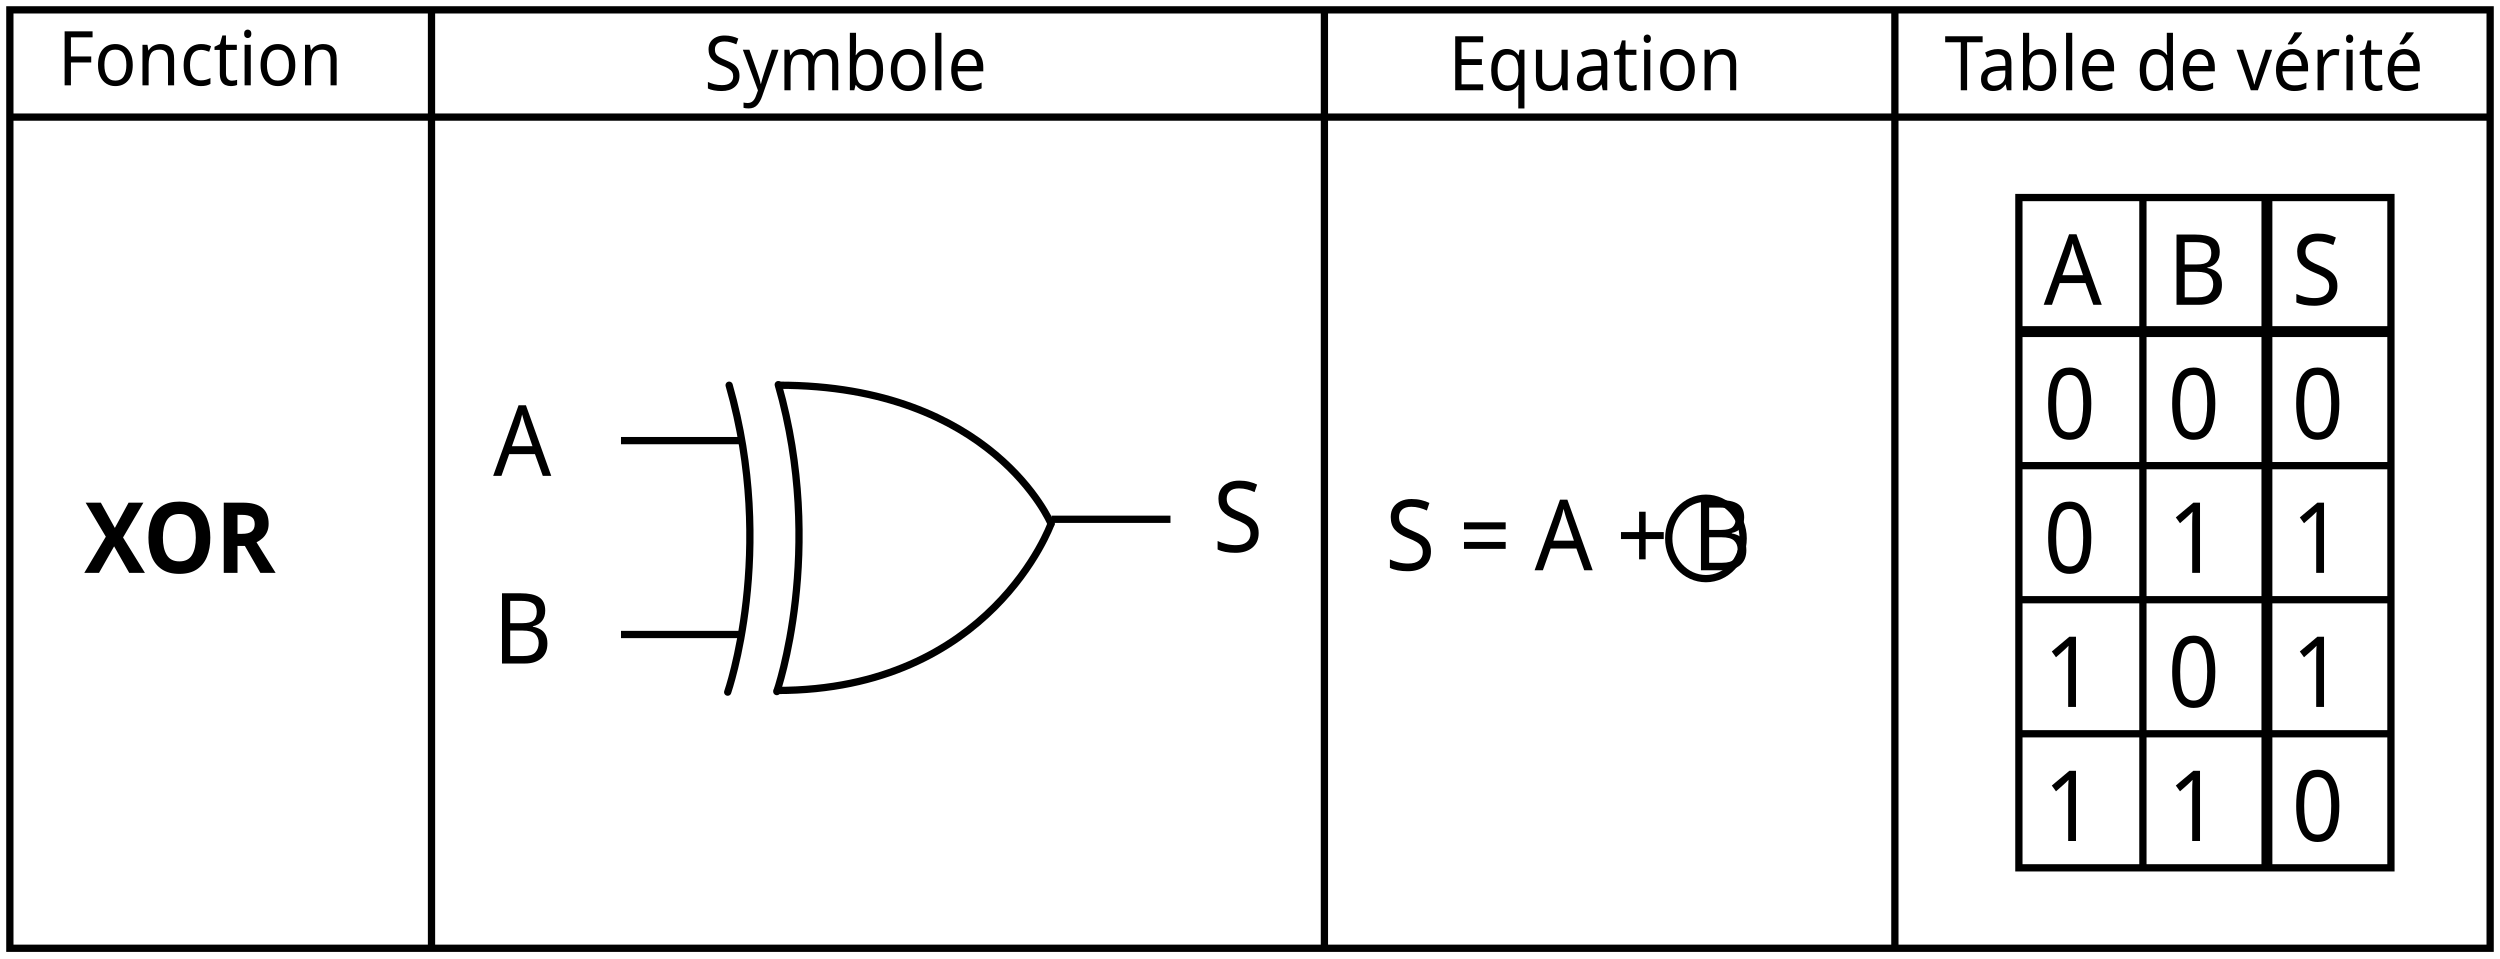
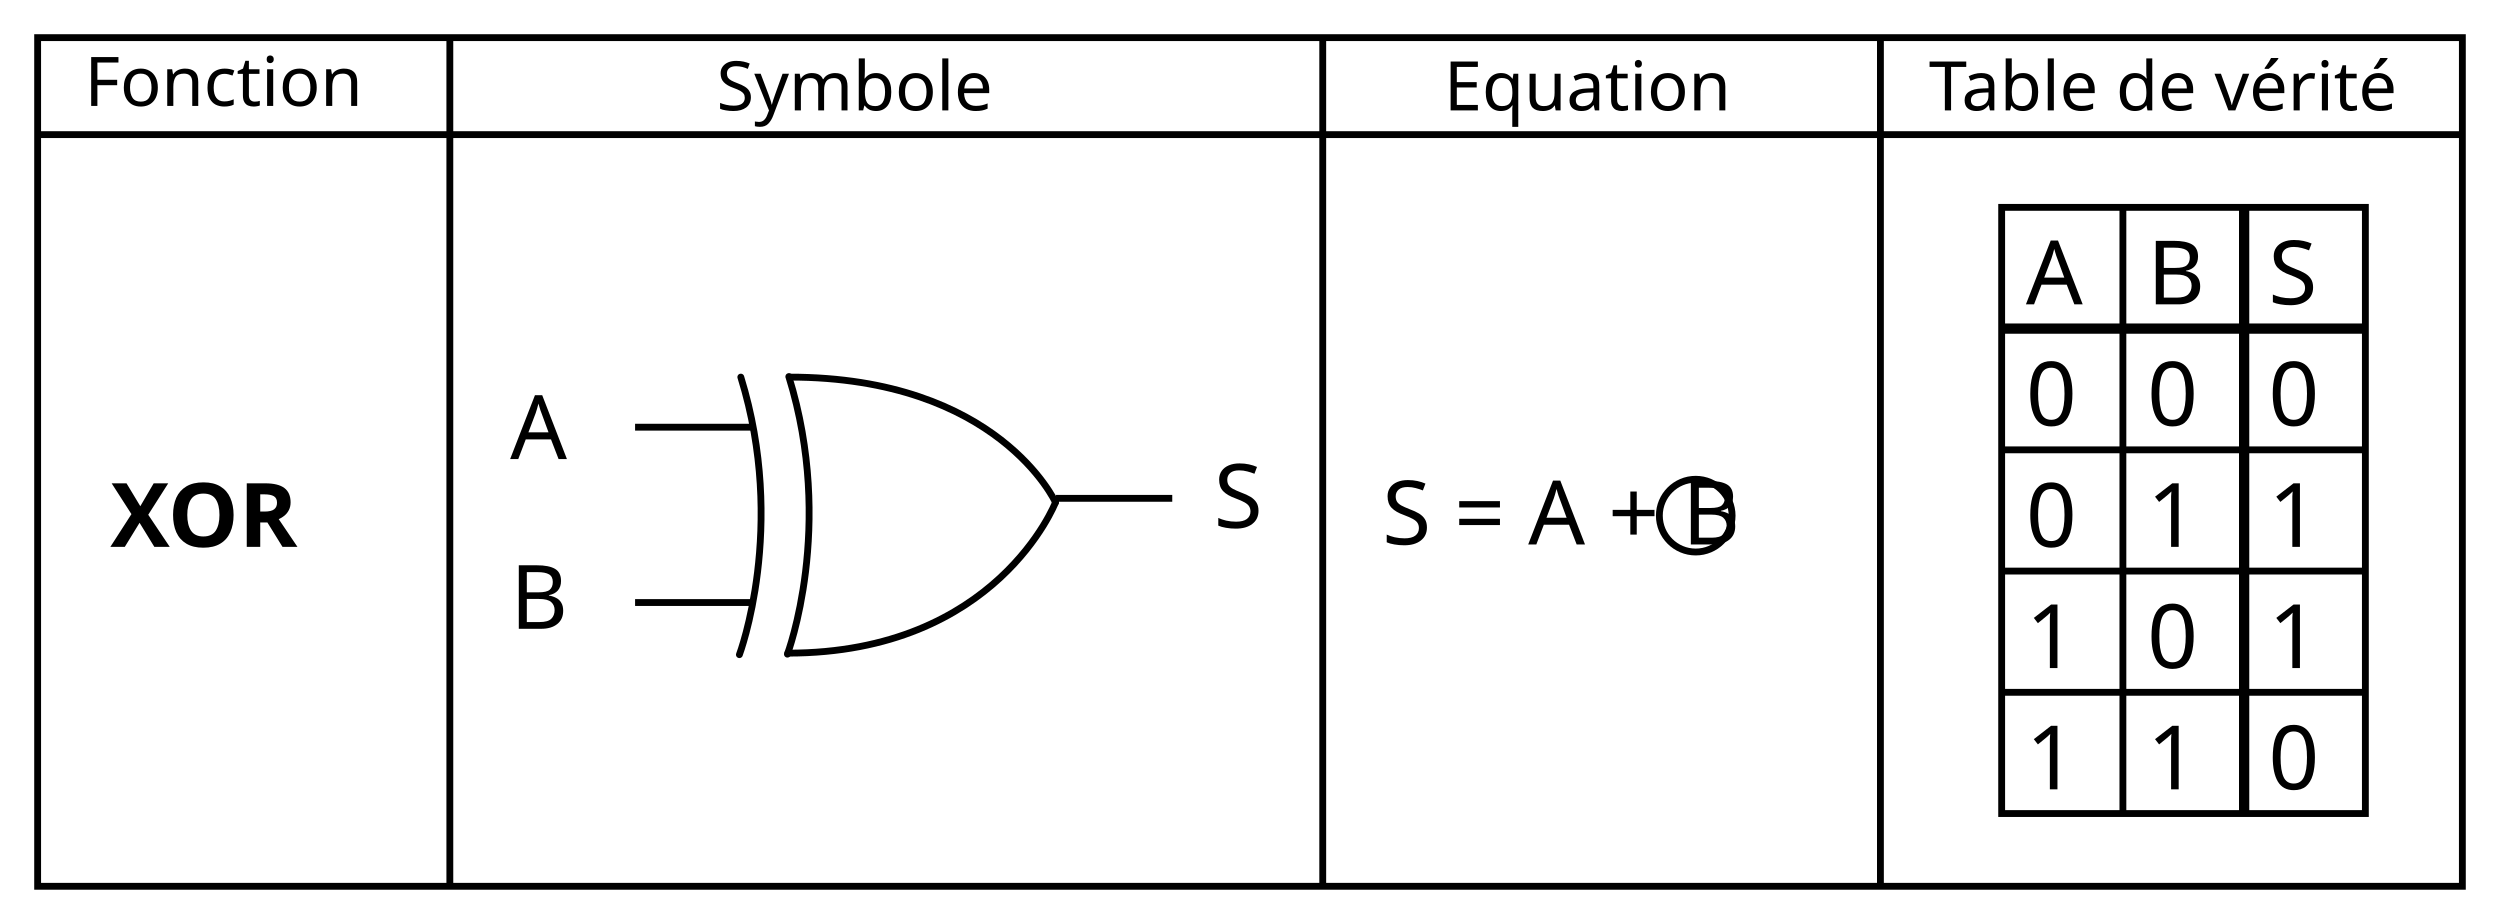
- <svg xmlns="http://www.w3.org/2000/svg" width="2011.045" height="770.73" id="svg2" version="1.1">
+ <svg xmlns="http://www.w3.org/2000/svg" width="365.331" height="135.016" id="svg2" version="1.1">
  <defs id="defs4" />
-   <g id="layer1" transform="translate(1247.761,-24.55623)">
-     <text xml:space="preserve" style="font-style:normal;font-weight:normal;font-size:76.108px;line-height:125%;font-family:Sans;letter-spacing:0px;word-spacing:0px;fill:#000000;fill-opacity:1;stroke:none" x="411.956" y="363.149" id="text3026" transform="scale(0.9618083,1.039708)">
-       <tspan id="tspan3028" x="411.956" y="363.149">0</tspan>
+   <g id="layer1" transform="translate(-189.3819,-437.4134)">
+     <text xml:space="preserve" style="font-size:13px;font-style:normal;font-weight:normal;line-height:125%;letter-spacing:0px;word-spacing:0px;fill:#000000;fill-opacity:1;stroke:none;font-family:Sans" x="485.433" y="499.606" id="text3026">
+       <tspan id="tspan3028" x="485.433" y="499.606">0</tspan>
    </text>
-     <text xml:space="preserve" style="font-style:normal;font-weight:normal;font-size:76.108px;line-height:125%;font-family:Sans;letter-spacing:0px;word-spacing:0px;fill:#000000;fill-opacity:1;stroke:none" x="515.677" y="466.87" id="text3030-3" transform="scale(0.9618083,1.039708)">
-       <tspan id="tspan3032-8" x="515.677" y="466.87">1</tspan>
+     <text xml:space="preserve" style="font-size:13px;font-style:normal;font-weight:normal;line-height:125%;letter-spacing:0px;word-spacing:0px;fill:#000000;fill-opacity:1;stroke:none;font-family:Sans" x="503.15" y="517.323" id="text3030-3">
+       <tspan id="tspan3032-8" x="503.15" y="517.323">1</tspan>
    </text>
-     <text xml:space="preserve" style="font-style:normal;font-weight:normal;font-size:76.108px;line-height:125%;font-family:Sans;letter-spacing:0px;word-spacing:0px;fill:#000000;fill-opacity:1;stroke:none" x="515.677" y="363.149" id="text3026-4-2" transform="scale(0.9618083,1.039708)">
-       <tspan id="tspan3028-1-1" x="515.677" y="363.149">0</tspan>
+     <text xml:space="preserve" style="font-size:13px;font-style:normal;font-weight:normal;line-height:125%;letter-spacing:0px;word-spacing:0px;fill:#000000;fill-opacity:1;stroke:none;font-family:Sans" x="503.15" y="499.606" id="text3026-4-2">
+       <tspan id="tspan3028-1-1" x="503.15" y="499.606">0</tspan>
    </text>
-     <path style="fill:none;stroke:#000000;stroke-width:5.854px;stroke-linecap:butt;stroke-linejoin:miter;stroke-opacity:1" d="m 376.271,722.655 299.279,0 0,-539.197 -299.279,0 z" id="path3106" />
-     <path style="fill:none;stroke:#000000;stroke-width:5.854px;stroke-linecap:butt;stroke-linejoin:miter;stroke-opacity:1" d="m 476.03,722.655 0,-431.357" id="path3108" />
-     <text xml:space="preserve" style="font-style:normal;font-weight:normal;font-size:76.108px;line-height:125%;font-family:Sans;letter-spacing:0px;word-spacing:0px;fill:#000000;fill-opacity:1;stroke:none" x="411.956" y="259.429" id="text3110" transform="scale(0.9618083,1.039708)">
-       <tspan id="tspan3112" x="411.956" y="259.429">A</tspan>
+     <path style="fill:none;stroke:#000000;stroke-width:1px;stroke-linecap:butt;stroke-linejoin:miter;stroke-opacity:1" d="m 481.89,556.299 53.15,0 0,-88.583 -53.15,0 z" id="path3106" />
+     <path style="fill:none;stroke:#000000;stroke-width:1px;stroke-linecap:butt;stroke-linejoin:miter;stroke-opacity:1" d="m 499.606,556.299 0,-70.866" id="path3108" />
+     <text xml:space="preserve" style="font-size:13px;font-style:normal;font-weight:normal;line-height:125%;letter-spacing:0px;word-spacing:0px;fill:#000000;fill-opacity:1;stroke:none;font-family:Sans" x="485.433" y="481.89" id="text3110">
+       <tspan id="tspan3112" x="485.433" y="481.89">A</tspan>
    </text>
-     <text xml:space="preserve" style="font-style:normal;font-weight:normal;font-size:76.108px;line-height:125%;font-family:Sans;letter-spacing:0px;word-spacing:0px;fill:#000000;fill-opacity:1;stroke:none" x="619.397" y="259.429" id="text3114" transform="scale(0.9618083,1.039708)">
-       <tspan id="tspan3116" x="619.397" y="259.429">S</tspan>
+     <text xml:space="preserve" style="font-size:13px;font-style:normal;font-weight:normal;line-height:125%;letter-spacing:0px;word-spacing:0px;fill:#000000;fill-opacity:1;stroke:none;font-family:Sans" x="520.866" y="481.89" id="text3114">
+       <tspan id="tspan3116" x="520.866" y="481.89">S</tspan>
    </text>
-     <path style="fill:none;stroke:#000000;stroke-width:5.854px;stroke-linecap:butt;stroke-linejoin:miter;stroke-opacity:1" d="m 476.03,291.298 0,-107.839" id="path3120" />
-     <text xml:space="preserve" style="font-style:normal;font-weight:normal;font-size:76.108px;line-height:125%;font-family:Sans;letter-spacing:0px;word-spacing:0px;fill:#000000;fill-opacity:1;stroke:none" x="-884.837" y="391.772" id="text3901" transform="scale(0.9618083,1.039708)">
-       <tspan id="tspan3903" x="-884.837" y="391.772">A</tspan>
+     <path style="fill:none;stroke:#000000;stroke-width:1px;stroke-linecap:butt;stroke-linejoin:miter;stroke-opacity:1" d="m 499.606,485.433 0,-17.717" id="path3120" />
+     <text xml:space="preserve" style="font-size:13px;font-style:normal;font-weight:normal;line-height:125%;letter-spacing:0px;word-spacing:0px;fill:#000000;fill-opacity:1;stroke:none;font-family:Sans" x="263.928" y="504.495" id="text3901">
+       <tspan id="tspan3903" x="263.928" y="504.495">A</tspan>
    </text>
-     <text xml:space="preserve" style="font-style:normal;font-weight:normal;font-size:76.108px;line-height:125%;font-family:Sans;letter-spacing:0px;word-spacing:0px;fill:#000000;fill-opacity:1;stroke:none" x="-282.821" y="450.579" id="text3909" transform="scale(0.9618083,1.039708)">
-       <tspan id="tspan3911" x="-282.821" y="450.579">S</tspan>
+     <text xml:space="preserve" style="font-size:13px;font-style:normal;font-weight:normal;line-height:125%;letter-spacing:0px;word-spacing:0px;fill:#000000;fill-opacity:1;stroke:none;font-family:Sans" x="366.758" y="514.54" id="text3909">
+       <tspan id="tspan3911" x="366.758" y="514.54">S</tspan>
    </text>
-     <text xml:space="preserve" style="font-style:normal;font-weight:bold;font-size:76.108px;line-height:125%;font-family:Sans;-inkscape-font-specification:'Sans Bold';letter-spacing:0px;word-spacing:0px;fill:#000000;fill-opacity:1;stroke:none" x="-1226.833" y="466.87" id="text3913" transform="scale(0.9618083,1.039708)">
-       <tspan id="tspan3915" x="-1226.833" y="466.87">XOR</tspan>
+     <text xml:space="preserve" style="font-size:13px;font-style:normal;font-weight:bold;line-height:125%;letter-spacing:0px;word-spacing:0px;fill:#000000;fill-opacity:1;stroke:none;font-family:Sans;-inkscape-font-specification:Sans Bold" x="205.512" y="517.323" id="text3913">
+       <tspan id="tspan3915" x="205.512" y="517.323">XOR</tspan>
    </text>
-     <text xml:space="preserve" style="font-style:normal;font-weight:normal;font-size:58.545px;line-height:125%;font-family:Sans;letter-spacing:0px;word-spacing:0px;fill:#000000;fill-opacity:1;stroke:none" x="-1248.93" y="89.659" id="text3917" transform="scale(0.9618083,1.039708)">
-       <tspan id="tspan3919" x="-1248.93" y="89.659">Fonction</tspan>
+     <text xml:space="preserve" style="font-size:10px;font-style:normal;font-weight:normal;line-height:125%;letter-spacing:0px;word-spacing:0px;fill:#000000;fill-opacity:1;stroke:none;font-family:Sans" x="201.737" y="452.891" id="text3917">
+       <tspan id="tspan3919" x="201.737" y="452.891">Fonction</tspan>
    </text>
-     <text xml:space="preserve" style="font-style:normal;font-weight:normal;font-size:76.108px;line-height:125%;font-family:Sans;letter-spacing:0px;word-spacing:0px;fill:#000000;fill-opacity:1;stroke:none" x="-708.229" y="93.475" id="text3921" transform="scale(0.9618083,1.039708)">
-       <tspan id="tspan3923" x="-708.229" y="93.475" style="font-size:58.545px">Symbole</tspan>
+     <text xml:space="preserve" style="font-size:13px;font-style:normal;font-weight:normal;line-height:125%;letter-spacing:0px;word-spacing:0px;fill:#000000;fill-opacity:1;stroke:none;font-family:Sans" x="294.094" y="453.543" id="text3921">
+       <tspan id="tspan3923" x="294.094" y="453.543" style="font-size:10px">Symbole</tspan>
    </text>
-     <text xml:space="preserve" style="font-style:normal;font-weight:normal;font-size:76.108px;line-height:125%;font-family:Sans;letter-spacing:0px;word-spacing:0px;fill:#000000;fill-opacity:1;stroke:none" x="-85.904" y="93.475" id="text3925" transform="scale(0.9618083,1.039708)">
-       <tspan id="tspan3927" x="-85.904" y="93.475" style="font-size:58.545px">Equation</tspan>
+     <text xml:space="preserve" style="font-size:13px;font-style:normal;font-weight:normal;line-height:125%;letter-spacing:0px;word-spacing:0px;fill:#000000;fill-opacity:1;stroke:none;font-family:Sans" x="400.394" y="453.543" id="text3925">
+       <tspan id="tspan3927" x="400.394" y="453.543" style="font-size:10px">Equation</tspan>
    </text>
-     <text xml:space="preserve" style="font-style:normal;font-weight:normal;font-size:58.545px;line-height:125%;font-family:Sans;letter-spacing:0px;word-spacing:0px;fill:#000000;fill-opacity:1;stroke:none" x="328.979" y="93.475" id="text3929" transform="scale(0.9618083,1.039708)">
-       <tspan id="tspan3931" x="328.979" y="93.475">Table de vérité</tspan>
+     <text xml:space="preserve" style="font-size:10px;font-style:normal;font-weight:normal;line-height:125%;letter-spacing:0px;word-spacing:0px;fill:#000000;fill-opacity:1;stroke:none;font-family:Sans" x="471.26" y="453.543" id="text3929">
+       <tspan id="tspan3931" x="471.26" y="453.543">Table de vérité</tspan>
    </text>
-     <text xml:space="preserve" style="font-style:normal;font-weight:normal;font-size:76.108px;line-height:125%;font-family:Sans;letter-spacing:0px;word-spacing:0px;fill:#000000;fill-opacity:1;stroke:none" x="-138.713" y="464.814" id="text3933" transform="scale(0.9618083,1.039708)">
-       <tspan id="tspan3935" x="-138.713" y="464.814">S = A + B</tspan>
+     <text xml:space="preserve" style="font-size:13px;font-style:normal;font-weight:normal;line-height:125%;letter-spacing:0px;word-spacing:0px;fill:#000000;fill-opacity:1;stroke:none;font-family:Sans" x="391.373" y="516.972" id="text3933">
+       <tspan id="tspan3935" x="391.373" y="516.972">S = A + B</tspan>
    </text>
-     <path style="fill:none;stroke:#000000;stroke-width:5.854px;stroke-linecap:butt;stroke-linejoin:miter;stroke-opacity:1" d="m -1239.834,32.483 1995.19,0 0,754.876 -1995.19,0 z" id="path3941" />
-     <path style="fill:none;stroke:#000000;stroke-width:5.854px;stroke-linecap:butt;stroke-linejoin:miter;stroke-opacity:1" d="m -1239.834,118.755 1995.19,0" id="path3943" />
-     <path style="fill:none;stroke:#000000;stroke-width:5.854px;stroke-linecap:butt;stroke-linejoin:miter;stroke-opacity:1" d="m -900.651,32.483 4e-5,754.876" id="path3945" />
-     <path style="fill:none;stroke:#000000;stroke-width:5.854px;stroke-linecap:butt;stroke-linejoin:miter;stroke-opacity:1" d="m -182.383,32.483 5e-5,754.876" id="path3947" />
-     <path style="fill:none;stroke:#000000;stroke-width:5.854px;stroke-linecap:butt;stroke-linejoin:miter;stroke-opacity:1" d="m 276.511,32.483 0,754.876" id="path3949" />
-     <text xml:space="preserve" style="font-style:normal;font-weight:normal;font-size:76.108px;line-height:125%;font-family:Sans;letter-spacing:0px;word-spacing:0px;fill:#000000;fill-opacity:1;stroke:none" x="-884.837" y="536.982" id="text3901-1" transform="scale(0.9618083,1.039708)">
-       <tspan id="tspan3903-0" x="-884.837" y="536.982">B</tspan>
+     <path style="fill:none;stroke:#000000;stroke-width:1px;stroke-linecap:butt;stroke-linejoin:miter;stroke-opacity:1" d="m 22.342,-19.303 354.331,0 0,124.016 -354.331,0 z" id="path3941" transform="translate(172.5399,462.2165)" />
+     <path style="fill:none;stroke:#000000;stroke-width:1px;stroke-linecap:butt;stroke-linejoin:miter;stroke-opacity:1" d="m 22.342,-5.13 354.331,0" id="path3943" transform="translate(172.5399,462.2165)" />
+     <path style="fill:none;stroke:#000000;stroke-width:1px;stroke-linecap:butt;stroke-linejoin:miter;stroke-opacity:1" d="m 82.578,-19.303 4e-6,124.016" id="path3945" transform="translate(172.5399,462.2165)" />
+     <path style="fill:none;stroke:#000000;stroke-width:1px;stroke-linecap:butt;stroke-linejoin:miter;stroke-opacity:1" d="m 210.137,-19.303 1e-5,124.016" id="path3947" transform="translate(172.5399,462.2165)" />
+     <path style="fill:none;stroke:#000000;stroke-width:1px;stroke-linecap:butt;stroke-linejoin:miter;stroke-opacity:1" d="m 291.633,-19.303 0,124.016" id="path3949" transform="translate(172.5399,462.2165)" />
+     <text xml:space="preserve" style="font-size:13px;font-style:normal;font-weight:normal;line-height:125%;letter-spacing:0px;word-spacing:0px;fill:#000000;fill-opacity:1;stroke:none;font-family:Sans" x="263.928" y="529.299" id="text3901-1">
+       <tspan id="tspan3903-0" x="263.928" y="529.299">B</tspan>
    </text>
-     <flowRoot xml:space="preserve" id="flowRoot4015" style="font-style:normal;font-weight:normal;font-size:13px;line-height:125%;font-family:Sans;letter-spacing:0px;word-spacing:0px;fill:#000000;fill-opacity:1;stroke:none" transform="translate(189.3819,437.4134)">
+     <flowRoot xml:space="preserve" id="flowRoot4015" style="font-size:13px;font-style:normal;font-weight:normal;line-height:125%;letter-spacing:0px;word-spacing:0px;fill:#000000;fill-opacity:1;stroke:none;font-family:Sans" transform="translate(189.3819,437.4134)">
      <flowRegion id="flowRegion4017">
        <rect id="rect4019" width="39.286" height="25.714" x="139.821" y="36.904" />
      </flowRegion>
      <flowPara id="flowPara4021" />
    </flowRoot>
-     <path style="fill:none;stroke:#000000;stroke-width:5.854;stroke-linecap:round;stroke-linejoin:miter;stroke-miterlimit:4;stroke-dasharray:none;stroke-opacity:1" d="m -621.325,334.434 c 172.151,0 219.052,111.402 219.052,111.402" id="path10065-7" />
-     <path style="fill:none;stroke:#000000;stroke-width:5.854;stroke-linecap:round;stroke-linejoin:miter;stroke-miterlimit:4;stroke-dasharray:none;stroke-opacity:1" d="m -622.489,579.97 c 172.151,0 220.217,-134.134 220.217,-134.134" id="path10065-9-3" />
-     <path style="fill:none;stroke:#000000;stroke-width:5.854;stroke-linecap:round;stroke-linejoin:miter;stroke-miterlimit:4;stroke-dasharray:none;stroke-opacity:1" d="m -621.713,333.981 c 38.256,133.682 -1.165,246.893 -1.165,246.893" id="path10085-2" />
-     <path style="fill:none;stroke:#000000;stroke-width:5.854;stroke-linecap:butt;stroke-linejoin:miter;stroke-miterlimit:4;stroke-dasharray:none;stroke-opacity:1" d="m -748.223,378.994 95.64,0" id="path10374" />
-     <path style="fill:none;stroke:#000000;stroke-width:5.854;stroke-linecap:butt;stroke-linejoin:miter;stroke-miterlimit:4;stroke-dasharray:none;stroke-opacity:1" d="m -748.223,534.957 95.64,0" id="path10376" />
-     <path style="fill:none;stroke:#000000;stroke-width:5.854;stroke-linecap:butt;stroke-linejoin:miter;stroke-miterlimit:4;stroke-dasharray:none;stroke-opacity:1" d="m -401.854,442.273 95.64,0" id="path10378" />
-     <path style="fill:none;stroke:#000000;stroke-width:8.782;stroke-linecap:butt;stroke-linejoin:miter;stroke-miterlimit:4;stroke-dasharray:none;stroke-opacity:1" d="m 376.271,291.298 299.279,0" id="path4044" />
-     <path style="fill:none;stroke:#000000;stroke-width:5.854px;stroke-linecap:butt;stroke-linejoin:miter;stroke-opacity:1" d="m 376.271,399.137 299.279,0" id="path4046" />
-     <path style="fill:none;stroke:#000000;stroke-width:5.854px;stroke-linecap:butt;stroke-linejoin:miter;stroke-opacity:1" d="m 376.271,506.977 299.279,0" id="path4048" />
-     <path style="fill:none;stroke:#000000;stroke-width:8.782;stroke-linecap:butt;stroke-linejoin:miter;stroke-miterlimit:4;stroke-dasharray:none;stroke-opacity:1" d="m 575.79,183.459 0,539.197" id="path4050" />
-     <text xml:space="preserve" style="font-style:normal;font-weight:normal;font-size:76.108px;line-height:125%;font-family:Sans;letter-spacing:0px;word-spacing:0px;fill:#000000;fill-opacity:1;stroke:none" x="515.677" y="259.429" id="text4052" transform="scale(0.9618083,1.039708)">
-       <tspan id="tspan4054" x="515.677" y="259.429">B</tspan>
+     <path style="fill:none;stroke:#000000;stroke-width:1;stroke-linecap:round;stroke-linejoin:miter;stroke-miterlimit:4;stroke-opacity:1;stroke-dasharray:none" d="m 304.724,492.52 c 30.573,0 38.902,18.302 38.902,18.302" id="path10065-7" />
+     <path style="fill:none;stroke:#000000;stroke-width:1;stroke-linecap:round;stroke-linejoin:miter;stroke-miterlimit:4;stroke-opacity:1;stroke-dasharray:none" d="m 304.518,532.858 c 30.573,0 39.109,-22.036 39.109,-22.036" id="path10065-9-3" />
+     <path style="fill:none;stroke:#000000;stroke-width:1;stroke-linecap:round;stroke-linejoin:miter;stroke-miterlimit:4;stroke-opacity:1;stroke-dasharray:none" d="m 304.655,492.445 c 6.794,21.962 -0.207,40.561 -0.207,40.561" id="path10085-2" />
+     <path style="fill:none;stroke:#000000;stroke-width:1;stroke-linecap:butt;stroke-linejoin:miter;stroke-miterlimit:4;stroke-opacity:1;stroke-dasharray:none" d="m 282.188,499.84 16.985,0" id="path10374" />
+     <path style="fill:none;stroke:#000000;stroke-width:1;stroke-linecap:butt;stroke-linejoin:miter;stroke-miterlimit:4;stroke-opacity:1;stroke-dasharray:none" d="m 282.188,525.463 16.985,0" id="path10376" />
+     <path style="fill:none;stroke:#000000;stroke-width:1;stroke-linecap:butt;stroke-linejoin:miter;stroke-miterlimit:4;stroke-opacity:1;stroke-dasharray:none" d="m 343.701,510.236 16.985,0" id="path10378" />
+     <path style="fill:none;stroke:#000000;stroke-width:1.5;stroke-linecap:butt;stroke-linejoin:miter;stroke-opacity:1;stroke-miterlimit:4;stroke-dasharray:none" d="m 292.508,48.02 53.15,0" id="path4044" transform="translate(189.3819,437.4134)" />
+     <path style="fill:none;stroke:#000000;stroke-width:1px;stroke-linecap:butt;stroke-linejoin:miter;stroke-opacity:1" d="m 292.508,65.736 53.15,0" id="path4046" transform="translate(189.3819,437.4134)" />
+     <path style="fill:none;stroke:#000000;stroke-width:1px;stroke-linecap:butt;stroke-linejoin:miter;stroke-opacity:1" d="m 292.508,83.453 53.15,0" id="path4048" transform="translate(189.3819,437.4134)" />
+     <path style="fill:none;stroke:#000000;stroke-width:1.5;stroke-linecap:butt;stroke-linejoin:miter;stroke-opacity:1;stroke-miterlimit:4;stroke-dasharray:none" d="m 327.941,30.303 0,88.583" id="path4050" transform="translate(189.3819,437.4134)" />
+     <text xml:space="preserve" style="font-size:13px;font-style:normal;font-weight:normal;line-height:125%;letter-spacing:0px;word-spacing:0px;fill:#000000;fill-opacity:1;stroke:none;font-family:Sans" x="503.15" y="481.89" id="text4052">
+       <tspan id="tspan4054" x="503.15" y="481.89">B</tspan>
    </text>
-     <text xml:space="preserve" style="font-style:normal;font-weight:normal;font-size:76.108px;line-height:125%;font-family:Sans;letter-spacing:0px;word-spacing:0px;fill:#000000;fill-opacity:1;stroke:none" x="411.956" y="466.87" id="text3026-9" transform="scale(0.9618083,1.039708)">
-       <tspan id="tspan3028-2" x="411.956" y="466.87">0</tspan>
+     <text xml:space="preserve" style="font-size:13px;font-style:normal;font-weight:normal;line-height:125%;letter-spacing:0px;word-spacing:0px;fill:#000000;fill-opacity:1;stroke:none;font-family:Sans" x="485.433" y="517.323" id="text3026-9">
+       <tspan id="tspan3028-2" x="485.433" y="517.323">0</tspan>
    </text>
-     <path style="fill:none;stroke:#000000;stroke-width:5.854px;stroke-linecap:butt;stroke-linejoin:miter;stroke-opacity:1" d="m 376.271,614.816 299.279,0" id="path4046-5" />
-     <text xml:space="preserve" style="font-style:normal;font-weight:normal;font-size:76.108px;line-height:125%;font-family:Sans;letter-spacing:0px;word-spacing:0px;fill:#000000;fill-opacity:1;stroke:none" x="411.956" y="570.591" id="text3030" transform="scale(0.9618083,1.039708)">
-       <tspan id="tspan3032" x="411.956" y="570.591">1</tspan>
+     <path style="fill:none;stroke:#000000;stroke-width:1px;stroke-linecap:butt;stroke-linejoin:miter;stroke-opacity:1" d="m 481.89,538.583 53.15,0" id="path4046-5" />
+     <text xml:space="preserve" style="font-size:13px;font-style:normal;font-weight:normal;line-height:125%;letter-spacing:0px;word-spacing:0px;fill:#000000;fill-opacity:1;stroke:none;font-family:Sans" x="485.433" y="535.039" id="text3030">
+       <tspan id="tspan3032" x="485.433" y="535.039">1</tspan>
    </text>
-     <text xml:space="preserve" style="font-style:normal;font-weight:normal;font-size:76.108px;line-height:125%;font-family:Sans;letter-spacing:0px;word-spacing:0px;fill:#000000;fill-opacity:1;stroke:none" x="411.956" y="674.312" id="text3030-9" transform="scale(0.9618083,1.039708)">
-       <tspan id="tspan3032-0" x="411.956" y="674.312">1</tspan>
+     <text xml:space="preserve" style="font-size:13px;font-style:normal;font-weight:normal;line-height:125%;letter-spacing:0px;word-spacing:0px;fill:#000000;fill-opacity:1;stroke:none;font-family:Sans" x="485.433" y="552.756" id="text3030-9">
+       <tspan id="tspan3032-0" x="485.433" y="552.756">1</tspan>
    </text>
-     <text xml:space="preserve" style="font-style:normal;font-weight:normal;font-size:76.108px;line-height:125%;font-family:Sans;letter-spacing:0px;word-spacing:0px;fill:#000000;fill-opacity:1;stroke:none" x="515.677" y="674.312" id="text3030-9-8" transform="scale(0.9618083,1.039708)">
-       <tspan id="tspan3032-0-4" x="515.677" y="674.312">1</tspan>
+     <text xml:space="preserve" style="font-size:13px;font-style:normal;font-weight:normal;line-height:125%;letter-spacing:0px;word-spacing:0px;fill:#000000;fill-opacity:1;stroke:none;font-family:Sans" x="503.15" y="552.756" id="text3030-9-8">
+       <tspan id="tspan3032-0-4" x="503.15" y="552.756">1</tspan>
    </text>
-     <text xml:space="preserve" style="font-style:normal;font-weight:normal;font-size:76.108px;line-height:125%;font-family:Sans;letter-spacing:0px;word-spacing:0px;fill:#000000;fill-opacity:1;stroke:none" x="515.677" y="570.591" id="text3026-4-2-9" transform="scale(0.9618083,1.039708)">
-       <tspan id="tspan3028-1-1-5" x="515.677" y="570.591">0</tspan>
+     <text xml:space="preserve" style="font-size:13px;font-style:normal;font-weight:normal;line-height:125%;letter-spacing:0px;word-spacing:0px;fill:#000000;fill-opacity:1;stroke:none;font-family:Sans" x="503.15" y="535.039" id="text3026-4-2-9">
+       <tspan id="tspan3028-1-1-5" x="503.15" y="535.039">0</tspan>
    </text>
-     <text xml:space="preserve" style="font-style:normal;font-weight:normal;font-size:76.108px;line-height:125%;font-family:Sans;letter-spacing:0px;word-spacing:0px;fill:#000000;fill-opacity:1;stroke:none" x="619.397" y="363.149" id="text3026-4-2-3" transform="scale(0.9618083,1.039708)">
-       <tspan id="tspan3028-1-1-3" x="619.397" y="363.149">0</tspan>
+     <text xml:space="preserve" style="font-size:13px;font-style:normal;font-weight:normal;line-height:125%;letter-spacing:0px;word-spacing:0px;fill:#000000;fill-opacity:1;stroke:none;font-family:Sans" x="520.866" y="499.606" id="text3026-4-2-3">
+       <tspan id="tspan3028-1-1-3" x="520.866" y="499.606">0</tspan>
    </text>
-     <text xml:space="preserve" style="font-style:normal;font-weight:normal;font-size:76.108px;line-height:125%;font-family:Sans;letter-spacing:0px;word-spacing:0px;fill:#000000;fill-opacity:1;stroke:none" x="619.397" y="466.87" id="text3030-3-7" transform="scale(0.9618083,1.039708)">
-       <tspan id="tspan3032-8-2" x="619.397" y="466.87">1</tspan>
+     <text xml:space="preserve" style="font-size:13px;font-style:normal;font-weight:normal;line-height:125%;letter-spacing:0px;word-spacing:0px;fill:#000000;fill-opacity:1;stroke:none;font-family:Sans" x="520.866" y="517.323" id="text3030-3-7">
+       <tspan id="tspan3032-8-2" x="520.866" y="517.323">1</tspan>
    </text>
-     <text xml:space="preserve" style="font-style:normal;font-weight:normal;font-size:76.108px;line-height:125%;font-family:Sans;letter-spacing:0px;word-spacing:0px;fill:#000000;fill-opacity:1;stroke:none" x="619.397" y="570.591" id="text3030-3-1" transform="scale(0.9618083,1.039708)">
-       <tspan id="tspan3032-8-5" x="619.397" y="570.591">1</tspan>
+     <text xml:space="preserve" style="font-size:13px;font-style:normal;font-weight:normal;line-height:125%;letter-spacing:0px;word-spacing:0px;fill:#000000;fill-opacity:1;stroke:none;font-family:Sans" x="520.866" y="535.039" id="text3030-3-1">
+       <tspan id="tspan3032-8-5" x="520.866" y="535.039">1</tspan>
    </text>
-     <text xml:space="preserve" style="font-style:normal;font-weight:normal;font-size:76.108px;line-height:125%;font-family:Sans;letter-spacing:0px;word-spacing:0px;fill:#000000;fill-opacity:1;stroke:none" x="619.397" y="674.312" id="text3030-3-3" transform="scale(0.9618083,1.039708)">
-       <tspan id="tspan3032-8-4" x="619.397" y="674.312">0</tspan>
+     <text xml:space="preserve" style="font-size:13px;font-style:normal;font-weight:normal;line-height:125%;letter-spacing:0px;word-spacing:0px;fill:#000000;fill-opacity:1;stroke:none;font-family:Sans" x="520.866" y="552.756" id="text3030-3-3">
+       <tspan id="tspan3032-8-4" x="520.866" y="552.756">0</tspan>
    </text>
-     <path style="fill:none;stroke:#000000;stroke-width:5.854;stroke-linecap:round;stroke-linejoin:miter;stroke-miterlimit:4;stroke-dasharray:none;stroke-opacity:1" d="m -661.228,334.434 c 38.256,133.682 -1.165,246.893 -1.165,246.893" id="path10085-2-1" />
-     <ellipse style="color:#000000;display:inline;overflow:visible;visibility:visible;fill:none;stroke:#000000;stroke-width:5.854;stroke-linecap:round;stroke-linejoin:miter;stroke-miterlimit:4;stroke-dasharray:none;stroke-dashoffset:0;stroke-opacity:1;marker:none;enable-background:accumulate" id="path5248" cx="124.53" cy="457.669" rx="29.928" ry="32.352" />
-     <g id="g7381">
-       <text xml:space="preserve" style="font-style:normal;font-weight:normal;font-size:76.108px;line-height:125%;font-family:Sans;letter-spacing:0px;word-spacing:0px;fill:#000000;fill-opacity:1;stroke:none" x="-174.422" y="861.852" id="text7344" transform="scale(0.9618083,1.039708)">
-         <tspan id="tspan7346" x="-174.422" y="861.852">s0 = a0 + b0 + ri </tspan>
-       </text>
-       <ellipse style="color:#000000;display:inline;overflow:visible;visibility:visible;fill:none;stroke:#000000;stroke-width:5.854;stroke-linecap:round;stroke-linejoin:miter;stroke-miterlimit:4;stroke-dasharray:none;stroke-dashoffset:0;stroke-opacity:1;marker:none;enable-background:accumulate" id="ellipse7348" cx="170.185" cy="870.471" rx="29.928" ry="32.352" />
-       <ellipse ry="32.352" rx="29.928" cy="870.471" cx="372.185" id="ellipse7350" style="color:#000000;display:inline;overflow:visible;visibility:visible;fill:none;stroke:#000000;stroke-width:5.854;stroke-linecap:round;stroke-linejoin:miter;stroke-miterlimit:4;stroke-dasharray:none;stroke-dashoffset:0;stroke-opacity:1;marker:none;enable-background:accumulate" />
-       <text id="text7354" y="892.362" x="340" style="font-style:normal;font-weight:normal;font-size:50px;line-height:125%;font-family:sans-serif;letter-spacing:0px;word-spacing:0px;fill:#000000;fill-opacity:1;stroke:none;stroke-width:1px;stroke-linecap:butt;stroke-linejoin:miter;stroke-opacity:1" xml:space="preserve">
-         <tspan y="892.362" x="340" id="tspan7356"> </tspan>
-       </text>
-     </g>
-     <g id="g8100">
-       <text transform="scale(0.9618083,1.039708)" id="text7358" y="996.507" x="-174.422" style="font-style:normal;font-weight:normal;font-size:76.108px;line-height:125%;font-family:Sans;letter-spacing:0px;word-spacing:0px;fill:#000000;fill-opacity:1;stroke:none" xml:space="preserve">
-         <tspan y="996.507" x="-174.422" id="tspan7360">r0 = (a0 . b0) + (ri.(a0 + b0)) </tspan>
-       </text>
-       <ellipse style="color:#000000;display:inline;overflow:visible;visibility:visible;fill:none;stroke:#000000;stroke-width:5.854;stroke-linecap:round;stroke-linejoin:miter;stroke-miterlimit:4;stroke-dasharray:none;stroke-dashoffset:0;stroke-opacity:1;marker:none;enable-background:accumulate" id="ellipse7364" cx="712.185" cy="1010.471" rx="29.928" ry="32.352" />
-       <text xml:space="preserve" style="font-style:normal;font-weight:normal;font-size:50px;line-height:125%;font-family:sans-serif;letter-spacing:0px;word-spacing:0px;fill:#000000;fill-opacity:1;stroke:none;stroke-width:1px;stroke-linecap:butt;stroke-linejoin:miter;stroke-opacity:1" x="340" y="1032.362" id="text7366">
-         <tspan id="tspan7368" x="340" y="1032.362">   </tspan>
-       </text>
-     </g>
+     <path style="fill:none;stroke:#000000;stroke-width:1;stroke-linecap:round;stroke-linejoin:miter;stroke-miterlimit:4;stroke-opacity:1;stroke-dasharray:none" d="m 297.638,492.52 c 6.794,21.962 -0.207,40.561 -0.207,40.561" id="path10085-2-1" />
+     <path style="color:#000000;fill:none;stroke:#000000;stroke-width:1;stroke-linecap:round;stroke-linejoin:miter;stroke-miterlimit:4;stroke-opacity:1;stroke-dasharray:none;stroke-dashoffset:0;marker:none;visibility:visible;display:inline;overflow:visible;enable-background:accumulate" id="path5248" d="m 253.531,74.595 a 5.315,5.315 0 0 1 -5.315,5.315 5.315,5.315 0 0 1 -5.315,-5.315 5.315,5.315 0 0 1 5.315,-5.315 5.315,5.315 0 0 1 5.315,5.315 z" transform="translate(188.9661,438.171)" />
  </g>
</svg>
